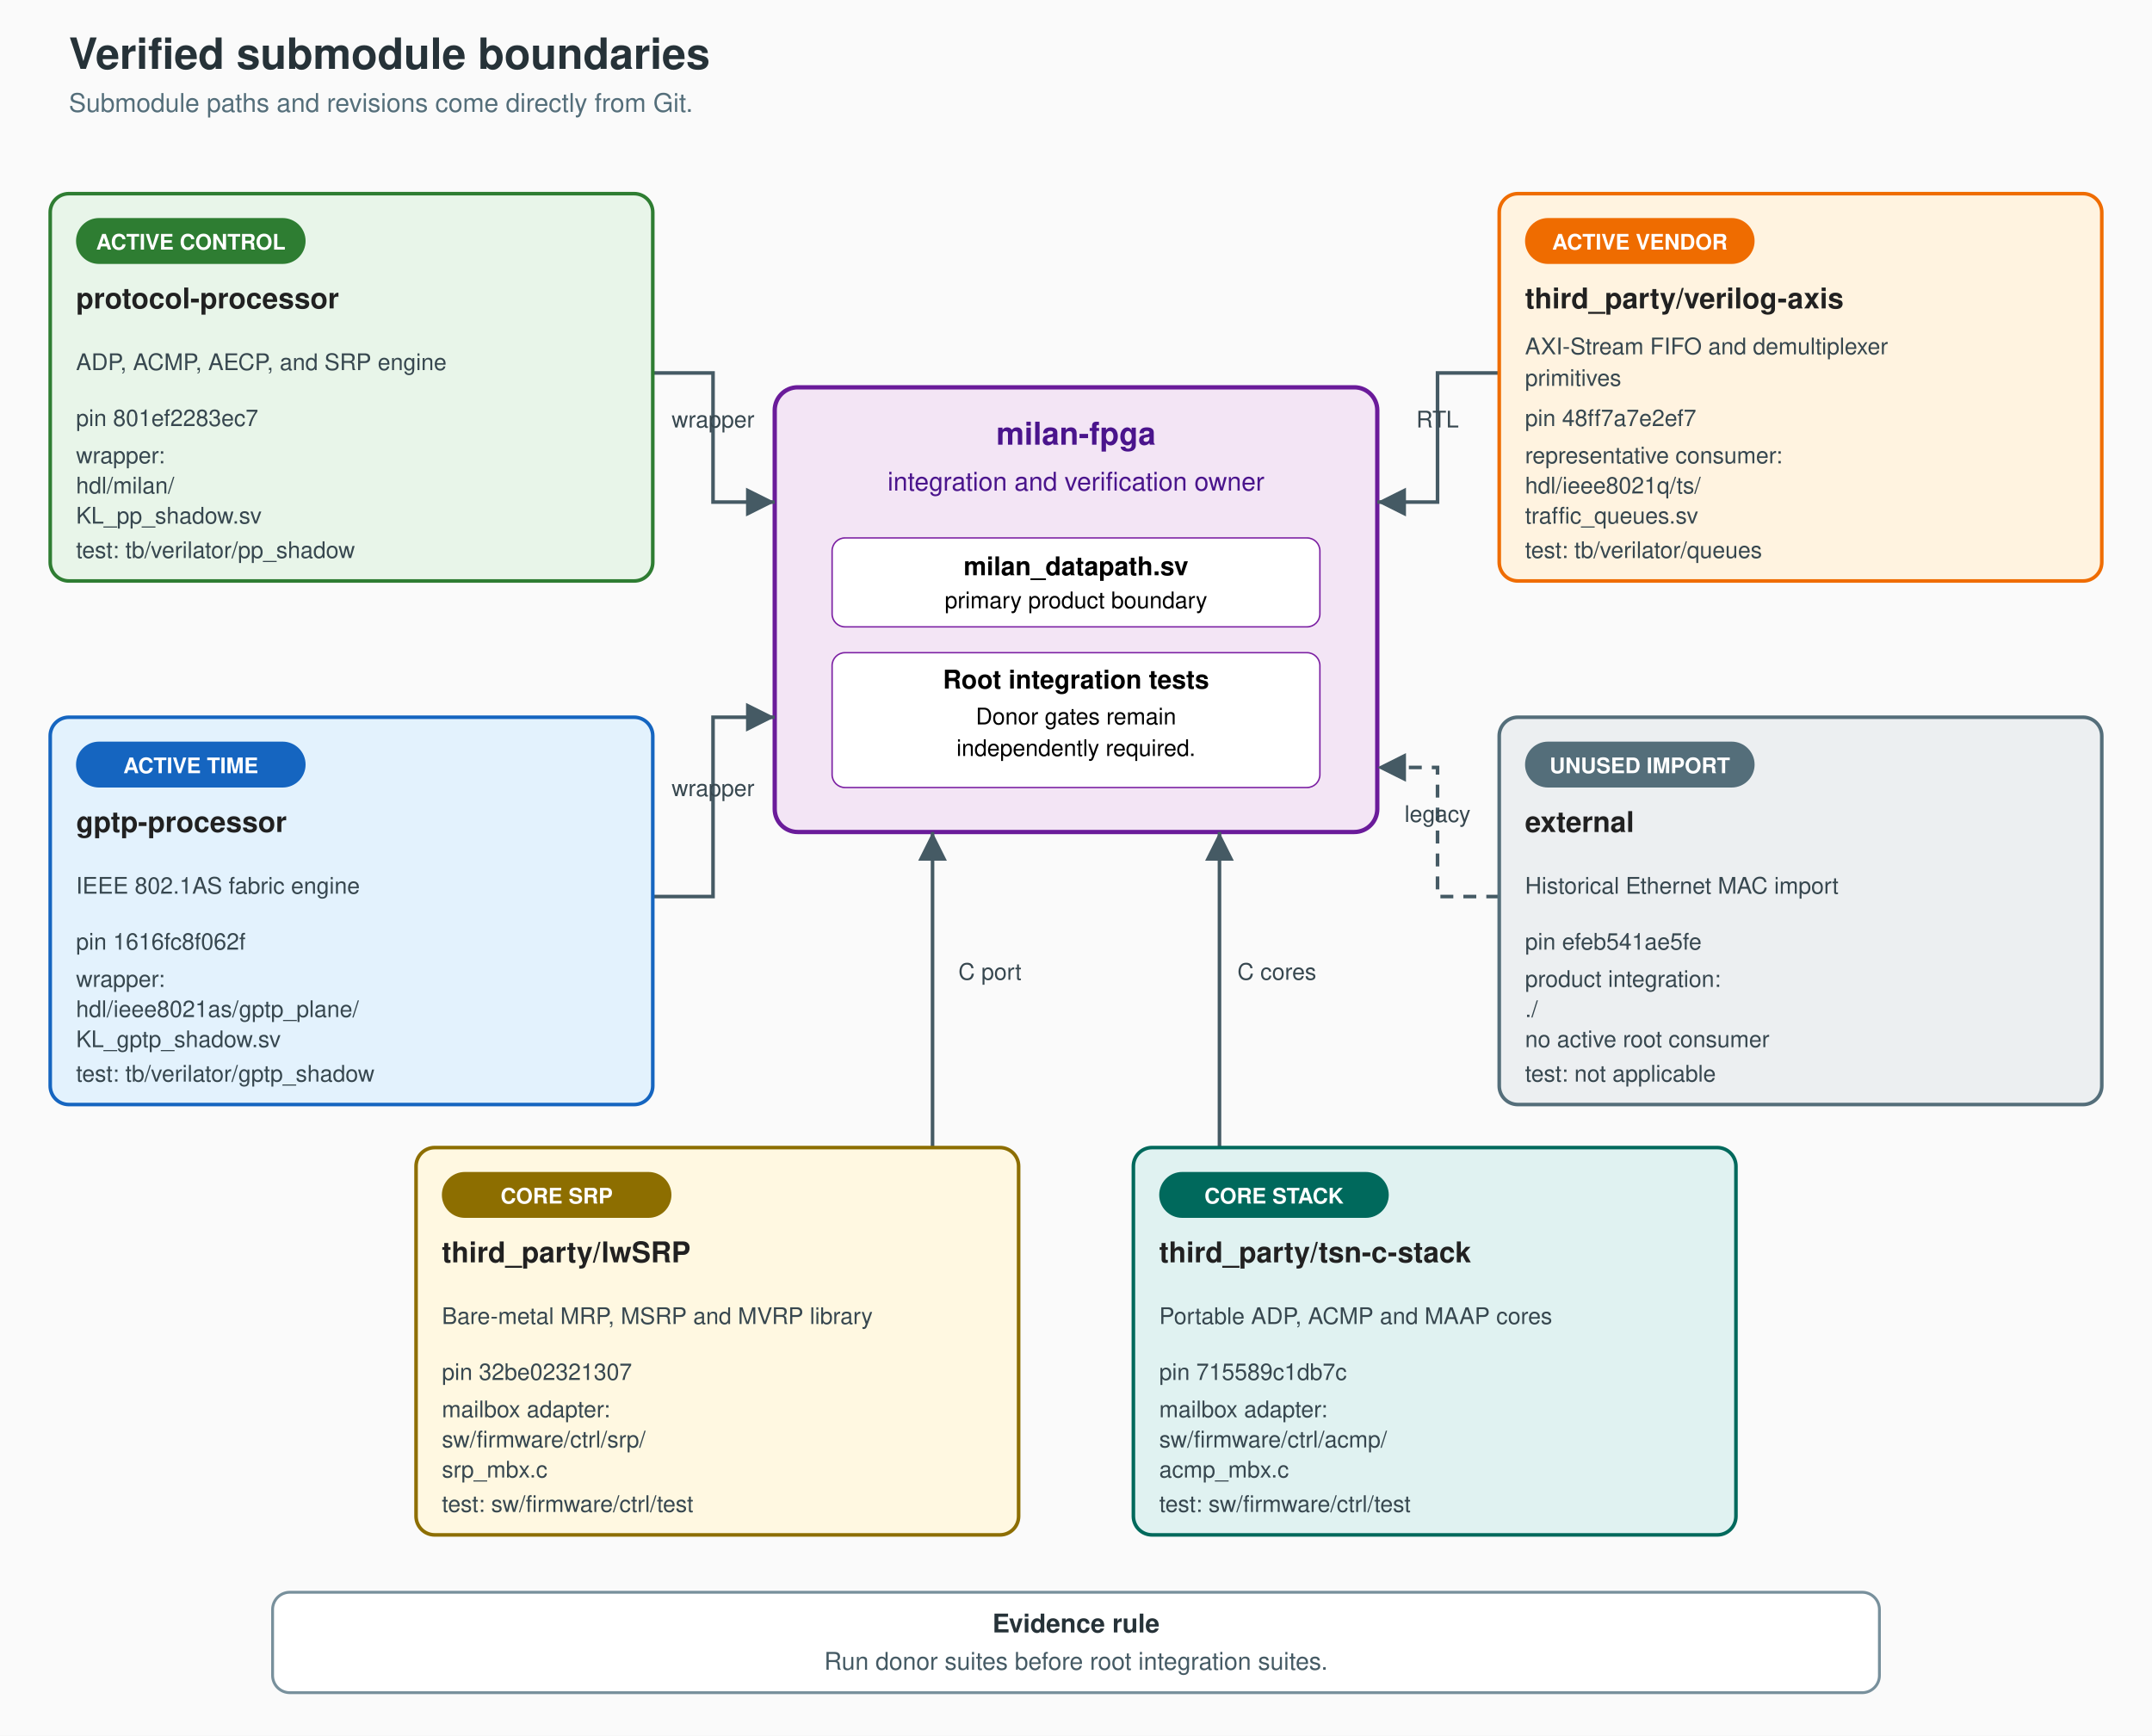
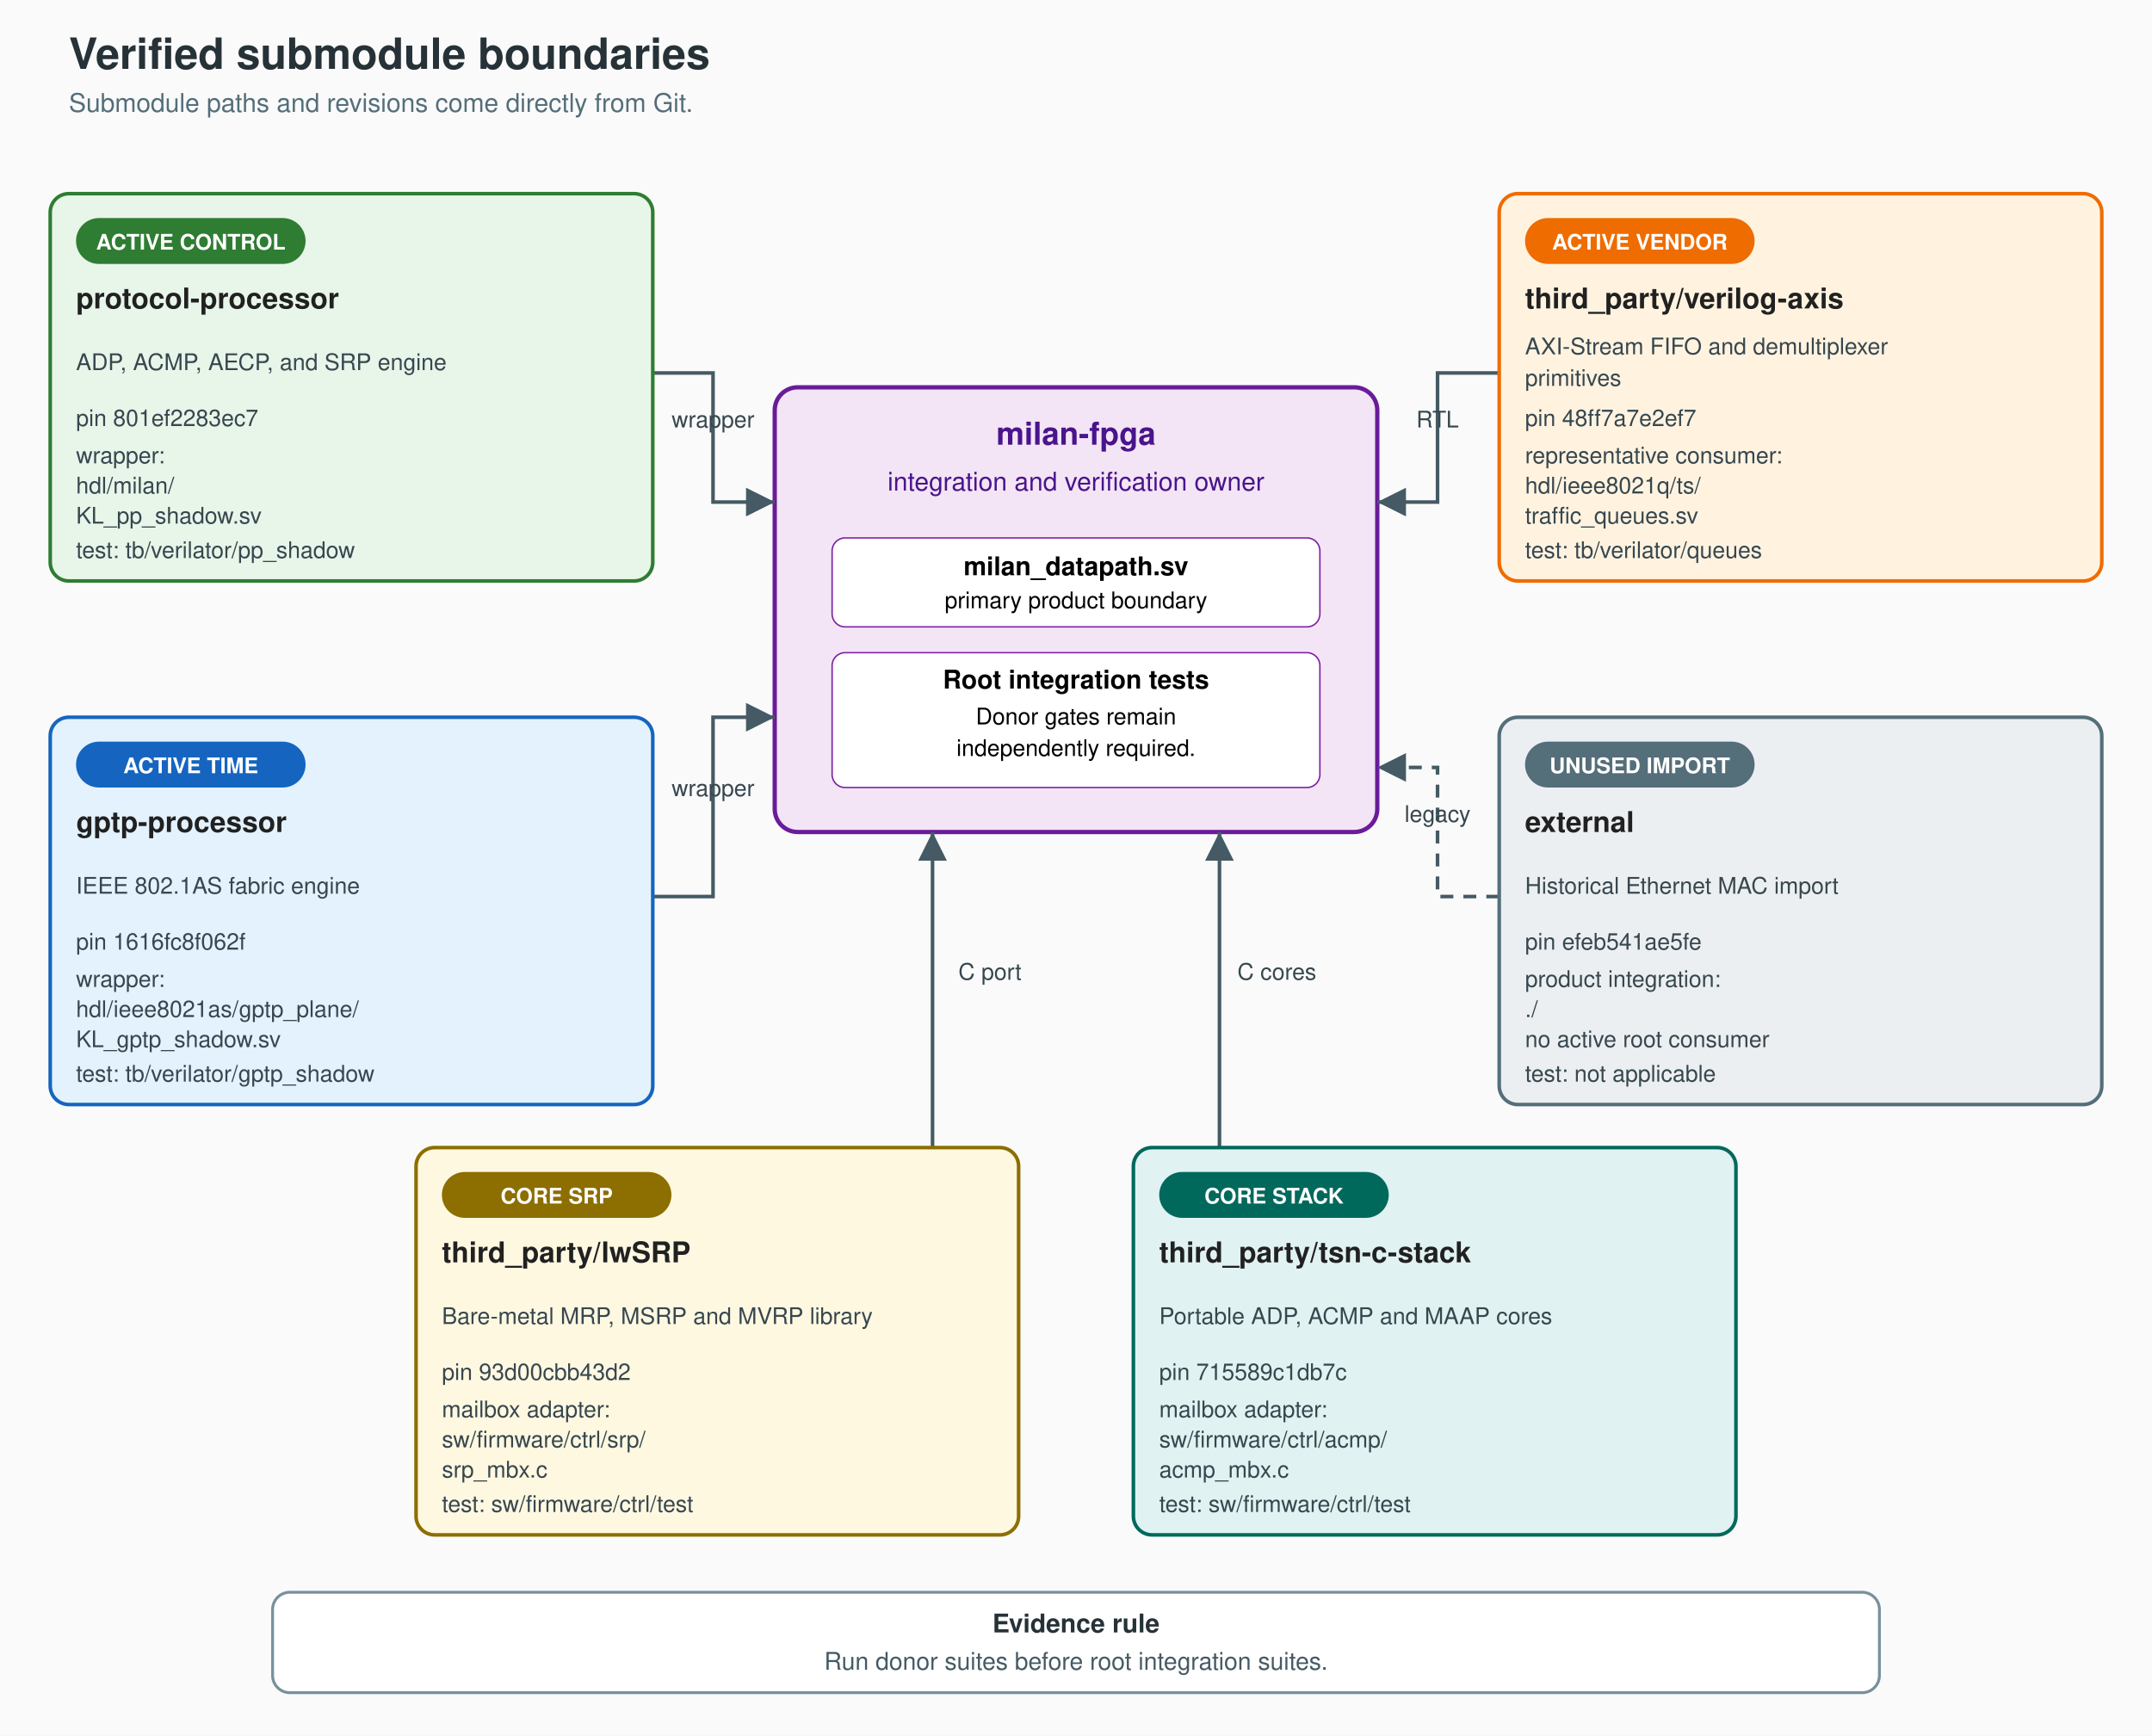
<svg xmlns="http://www.w3.org/2000/svg" width="1500" height="1210" viewBox="0 0 1500 1210" font-family="Helvetica,Arial,sans-serif">
  <rect width="1500" height="1210" fill="#FAFAFA" />
  <defs>
    <marker id="arrow" markerWidth="12" markerHeight="12" refX="8" refY="4" orient="auto">
      <path d="M0,0 L8,4 L0,8 Z" fill="#455A64" />
    </marker>
  </defs>
  <text x="48" y="48" font-size="30" font-weight="bold" fill="#263238">Verified submodule boundaries</text>
  <text x="48" y="78" font-size="18" fill="#546E7A">Submodule paths and revisions come directly from Git.</text>
  <rect x="540" y="270" width="420" height="310" rx="16" fill="#F3E5F5" stroke="#6A1B9A" stroke-width="3" />
  <text x="750" y="310" text-anchor="middle" font-size="22" font-weight="bold" fill="#4A148C">milan-fpga</text>
  <text x="750" y="342" text-anchor="middle" font-size="18" fill="#4A148C">integration and verification owner</text>
  <rect x="580" y="375" width="340" height="62" rx="9" fill="#FFFFFF" stroke="#7B1FA2" />
  <text x="750" y="401" text-anchor="middle" font-size="18" font-weight="bold">milan_datapath.sv</text>
  <text x="750" y="424" text-anchor="middle" font-size="16">primary product boundary</text>
  <rect x="580" y="455" width="340" height="94" rx="9" fill="#FFFFFF" stroke="#7B1FA2" />
  <text x="750" y="480" text-anchor="middle" font-size="18" font-weight="bold">Root integration tests</text>
  <text x="750" y="505" text-anchor="middle" font-size="16">Donor gates remain</text>
  <text x="750" y="527" text-anchor="middle" font-size="16">independently required.</text>
  <path d="M455,260 L497,260 L497,350 L540,350" fill="none" stroke="#455A64" stroke-width="2.5" marker-end="url(#arrow)" />
  <text x="497" y="298" text-anchor="middle" font-size="16" fill="#37474F">wrapper</text>
  <path d="M455,625 L497,625 L497,500 L540,500" fill="none" stroke="#455A64" stroke-width="2.5" marker-end="url(#arrow)" />
  <text x="497" y="555" text-anchor="middle" font-size="16" fill="#37474F">wrapper</text>
  <path d="M1045,260 L1002,260 L1002,350 L960,350" fill="none" stroke="#455A64" stroke-width="2.5" marker-end="url(#arrow)" />
  <text x="1002" y="298" text-anchor="middle" font-size="16" fill="#37474F">RTL</text>
  <path d="M1045,625 L1002,625 L1002,535 L960,535" fill="none" stroke="#455A64" stroke-width="2.5" marker-end="url(#arrow)" stroke-dasharray="9,7" />
  <text x="1002" y="573" text-anchor="middle" font-size="16" fill="#37474F">legacy</text>
  <path d="M650,800 L650,800 L650,580 L650,580" fill="none" stroke="#455A64" stroke-width="2.5" marker-end="url(#arrow)" />
  <text x="690" y="683" text-anchor="middle" font-size="16" fill="#37474F">C port</text>
  <path d="M850,800 L850,800 L850,580 L850,580" fill="none" stroke="#455A64" stroke-width="2.5" marker-end="url(#arrow)" />
  <text x="890" y="683" text-anchor="middle" font-size="16" fill="#37474F">C cores</text>
  <rect x="35" y="135" width="420" height="270" rx="13" fill="#E8F5E9" stroke="#2E7D32" stroke-width="2.5" />
  <rect x="53" y="152" width="160" height="32" rx="16" fill="#2E7D32" />
  <text x="133" y="174" text-anchor="middle" font-size="15" font-weight="bold" fill="#FFFFFF">ACTIVE CONTROL</text>
  <text x="53" y="215" font-size="20" font-weight="bold" fill="#212121">protocol-processor</text>
  <text x="53" y="258" font-size="16" fill="#37474F">ADP, ACMP, AECP, and SRP engine</text>
  <text x="53" y="297" font-size="16" fill="#37474F">pin 801ef2283ec7</text>
  <text x="53" y="323" font-size="16" fill="#37474F">wrapper:</text>
  <text x="53" y="344" font-size="16" fill="#37474F">hdl/milan/</text>
  <text x="53" y="365" font-size="16" fill="#37474F">KL_pp_shadow.sv</text>
  <text x="53" y="389" font-size="16" fill="#37474F">test: tb/verilator/pp_shadow</text>
  <rect x="35" y="500" width="420" height="270" rx="13" fill="#E3F2FD" stroke="#1565C0" stroke-width="2.5" />
  <rect x="53" y="517" width="160" height="32" rx="16" fill="#1565C0" />
  <text x="133" y="539" text-anchor="middle" font-size="15" font-weight="bold" fill="#FFFFFF">ACTIVE TIME</text>
  <text x="53" y="580" font-size="20" font-weight="bold" fill="#212121">gptp-processor</text>
  <text x="53" y="623" font-size="16" fill="#37474F">IEEE 802.1AS fabric engine</text>
  <text x="53" y="662" font-size="16" fill="#37474F">pin 1616fc8f062f</text>
  <text x="53" y="688" font-size="16" fill="#37474F">wrapper:</text>
  <text x="53" y="709" font-size="16" fill="#37474F">hdl/ieee8021as/gptp_plane/</text>
  <text x="53" y="730" font-size="16" fill="#37474F">KL_gptp_shadow.sv</text>
  <text x="53" y="754" font-size="16" fill="#37474F">test: tb/verilator/gptp_shadow</text>
  <rect x="1045" y="135" width="420" height="270" rx="13" fill="#FFF3E0" stroke="#EF6C00" stroke-width="2.5" />
  <rect x="1063" y="152" width="160" height="32" rx="16" fill="#EF6C00" />
  <text x="1143" y="174" text-anchor="middle" font-size="15" font-weight="bold" fill="#FFFFFF">ACTIVE VENDOR</text>
  <text x="1063" y="215" font-size="20" font-weight="bold" fill="#212121">third_party/verilog-axis</text>
  <text x="1063" y="247" font-size="16" fill="#37474F">AXI-Stream FIFO and demultiplexer</text>
  <text x="1063" y="269" font-size="16" fill="#37474F">primitives</text>
  <text x="1063" y="297" font-size="16" fill="#37474F">pin 48ff7a7e2ef7</text>
  <text x="1063" y="323" font-size="16" fill="#37474F">representative consumer:</text>
  <text x="1063" y="344" font-size="16" fill="#37474F">hdl/ieee8021q/ts/</text>
  <text x="1063" y="365" font-size="16" fill="#37474F">traffic_queues.sv</text>
  <text x="1063" y="389" font-size="16" fill="#37474F">test: tb/verilator/queues</text>
  <rect x="1045" y="500" width="420" height="270" rx="13" fill="#ECEFF1" stroke="#546E7A" stroke-width="2.5" />
  <rect x="1063" y="517" width="160" height="32" rx="16" fill="#546E7A" />
  <text x="1143" y="539" text-anchor="middle" font-size="15" font-weight="bold" fill="#FFFFFF">UNUSED IMPORT</text>
  <text x="1063" y="580" font-size="20" font-weight="bold" fill="#212121">external</text>
  <text x="1063" y="623" font-size="16" fill="#37474F">Historical Ethernet MAC import</text>
  <text x="1063" y="662" font-size="16" fill="#37474F">pin efeb541ae5fe</text>
  <text x="1063" y="688" font-size="16" fill="#37474F">product integration:</text>
  <text x="1063" y="709" font-size="16" fill="#37474F">./</text>
  <text x="1063" y="730" font-size="16" fill="#37474F">no active root consumer</text>
  <text x="1063" y="754" font-size="16" fill="#37474F">test: not applicable</text>
  <rect x="290" y="800" width="420" height="270" rx="13" fill="#FFF8E1" stroke="#8D6E00" stroke-width="2.5" />
  <rect x="308" y="817" width="160" height="32" rx="16" fill="#8D6E00" />
  <text x="388" y="839" text-anchor="middle" font-size="15" font-weight="bold" fill="#FFFFFF">CORE SRP</text>
  <text x="308" y="880" font-size="20" font-weight="bold" fill="#212121">third_party/lwSRP</text>
  <text x="308" y="923" font-size="16" fill="#37474F">Bare-metal MRP, MSRP and MVRP library</text>
-   <text x="308" y="962" font-size="16" fill="#37474F">pin 32be02321307</text>
+   <text x="308" y="962" font-size="16" fill="#37474F">pin 93d00cbb43d2</text>
  <text x="308" y="988" font-size="16" fill="#37474F">mailbox adapter:</text>
  <text x="308" y="1009" font-size="16" fill="#37474F">sw/firmware/ctrl/srp/</text>
  <text x="308" y="1030" font-size="16" fill="#37474F">srp_mbx.c</text>
  <text x="308" y="1054" font-size="16" fill="#37474F">test: sw/firmware/ctrl/test</text>
  <rect x="790" y="800" width="420" height="270" rx="13" fill="#E0F2F1" stroke="#00695C" stroke-width="2.5" />
  <rect x="808" y="817" width="160" height="32" rx="16" fill="#00695C" />
  <text x="888" y="839" text-anchor="middle" font-size="15" font-weight="bold" fill="#FFFFFF">CORE STACK</text>
  <text x="808" y="880" font-size="20" font-weight="bold" fill="#212121">third_party/tsn-c-stack</text>
  <text x="808" y="923" font-size="16" fill="#37474F">Portable ADP, ACMP and MAAP cores</text>
  <text x="808" y="962" font-size="16" fill="#37474F">pin 715589c1db7c</text>
  <text x="808" y="988" font-size="16" fill="#37474F">mailbox adapter:</text>
  <text x="808" y="1009" font-size="16" fill="#37474F">sw/firmware/ctrl/acmp/</text>
  <text x="808" y="1030" font-size="16" fill="#37474F">acmp_mbx.c</text>
  <text x="808" y="1054" font-size="16" fill="#37474F">test: sw/firmware/ctrl/test</text>
  <rect x="190" y="1110" width="1120" height="70" rx="12" fill="#FFFFFF" stroke="#78909C" stroke-width="2" />
  <text x="750" y="1138" text-anchor="middle" font-size="18" font-weight="bold" fill="#263238">Evidence rule</text>
  <text x="750" y="1164" text-anchor="middle" font-size="17" fill="#455A64">Run donor suites before root integration suites.</text>
</svg>
